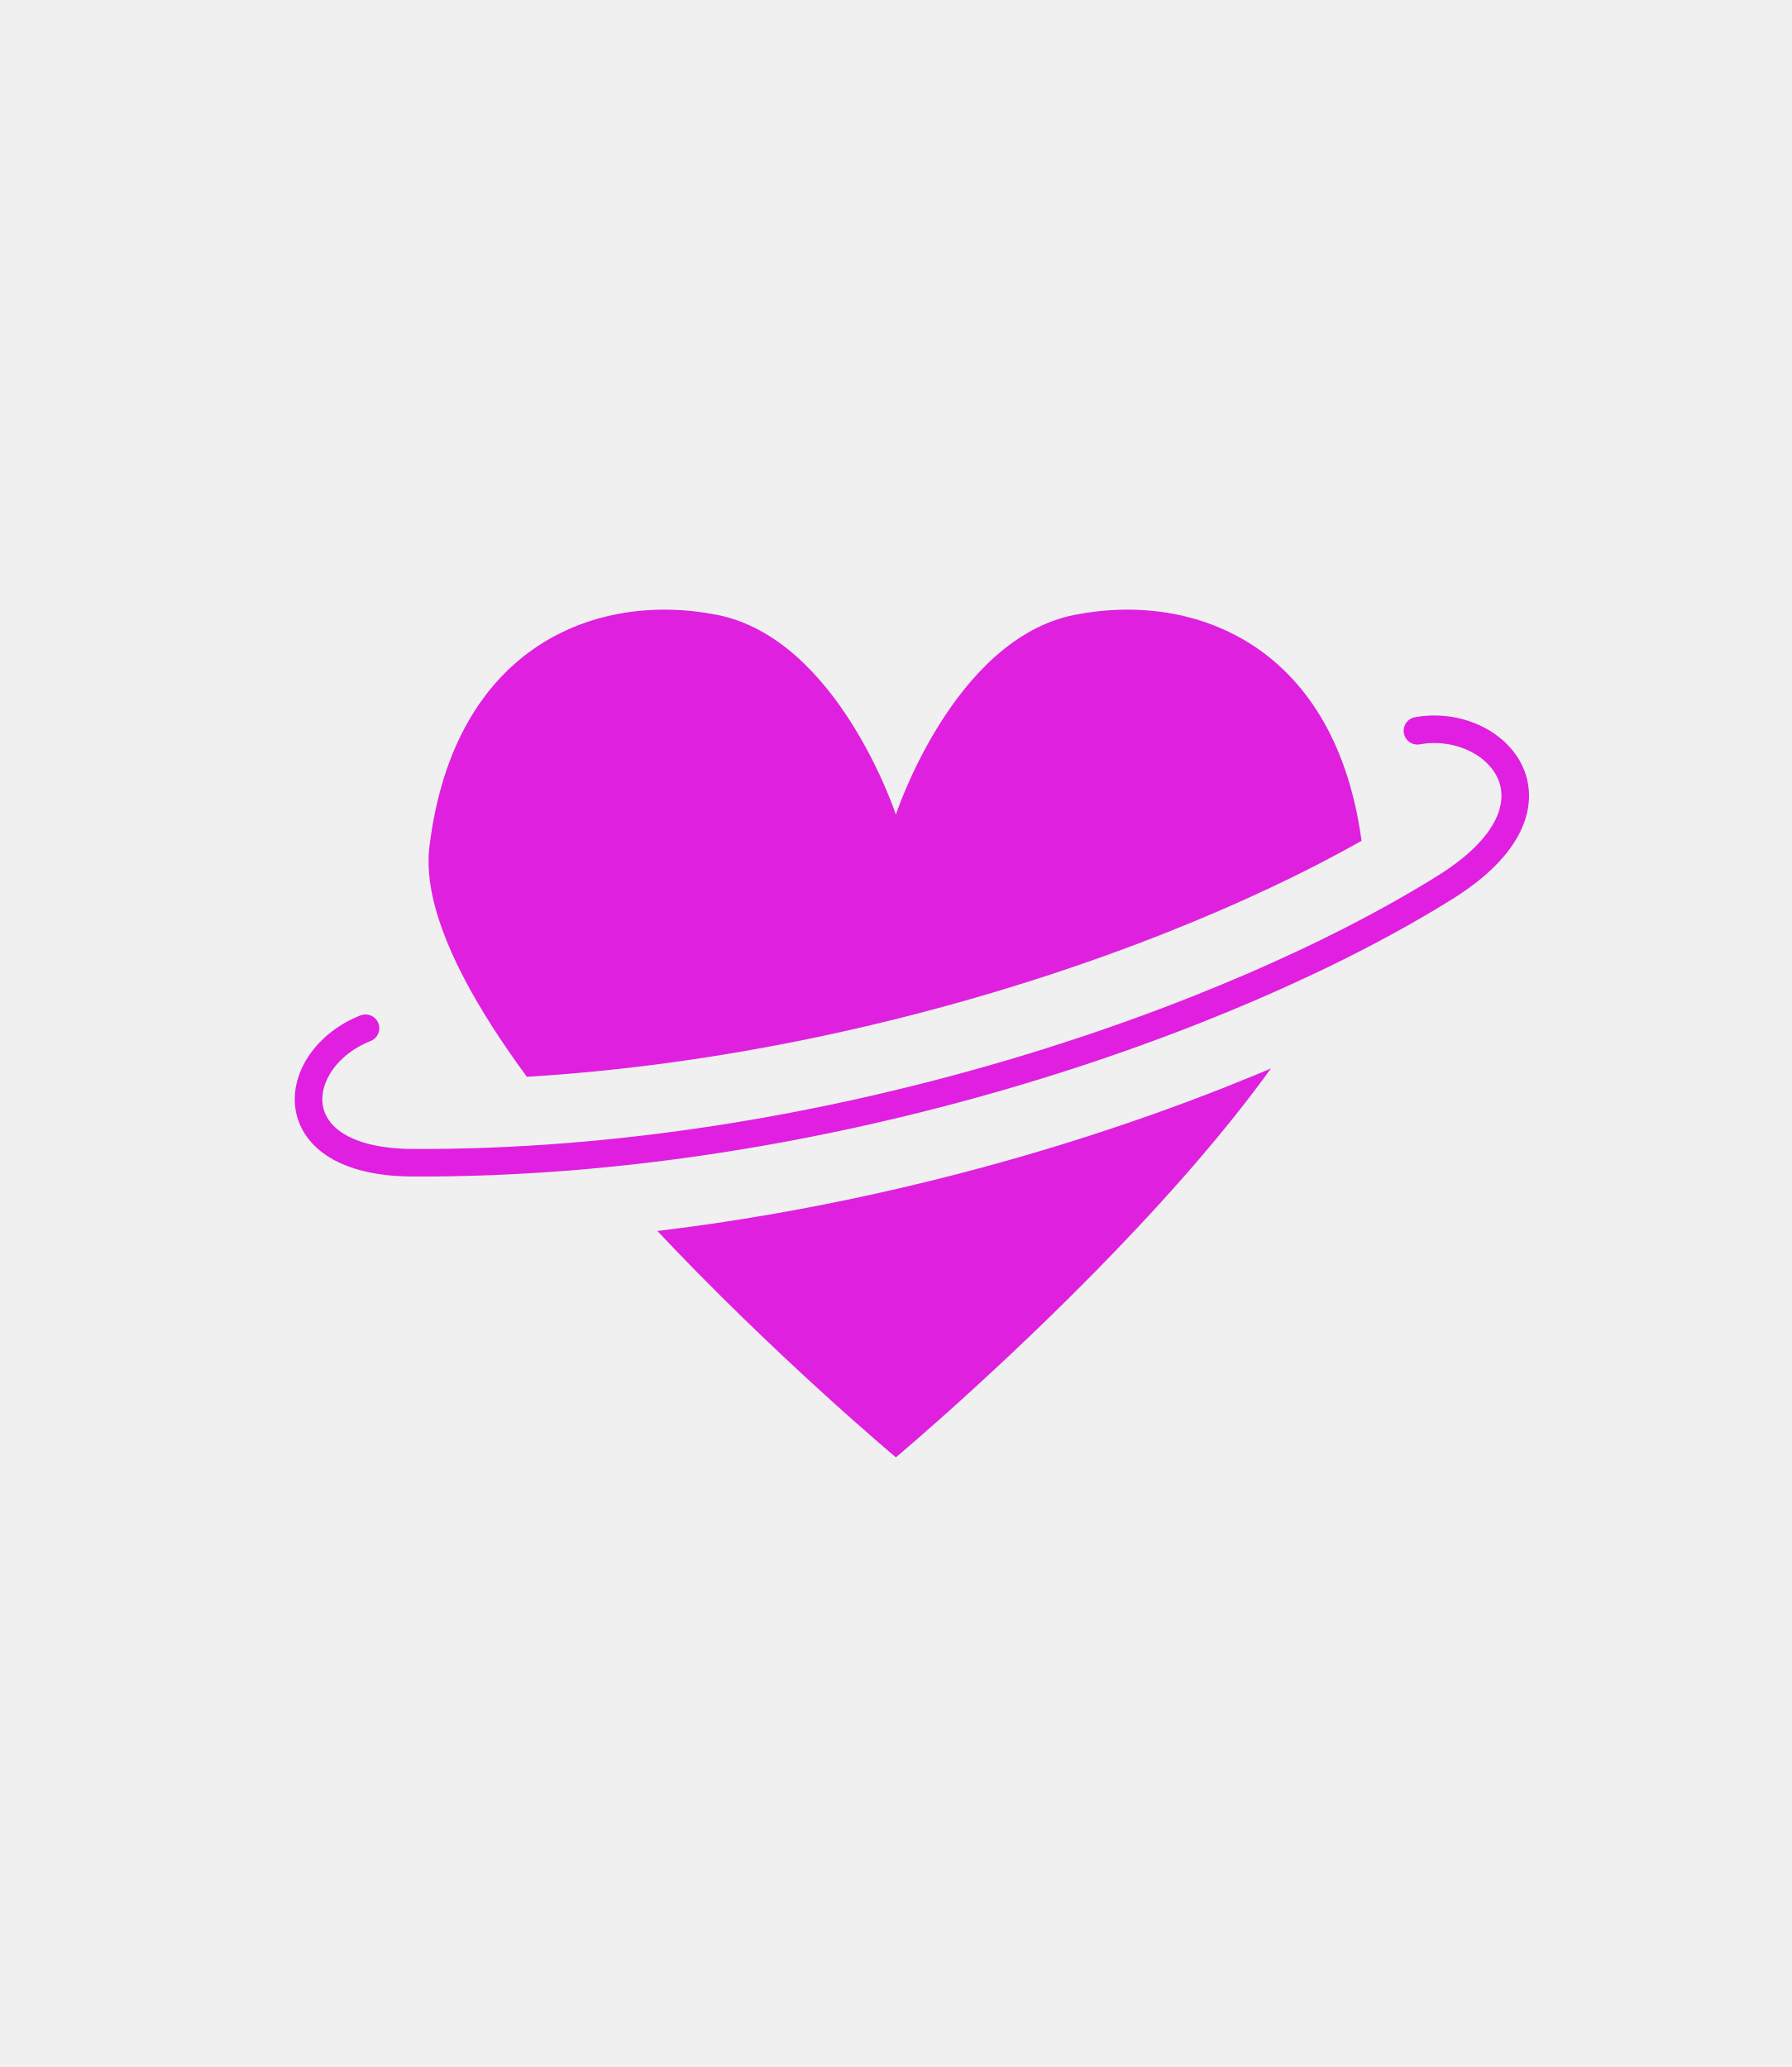
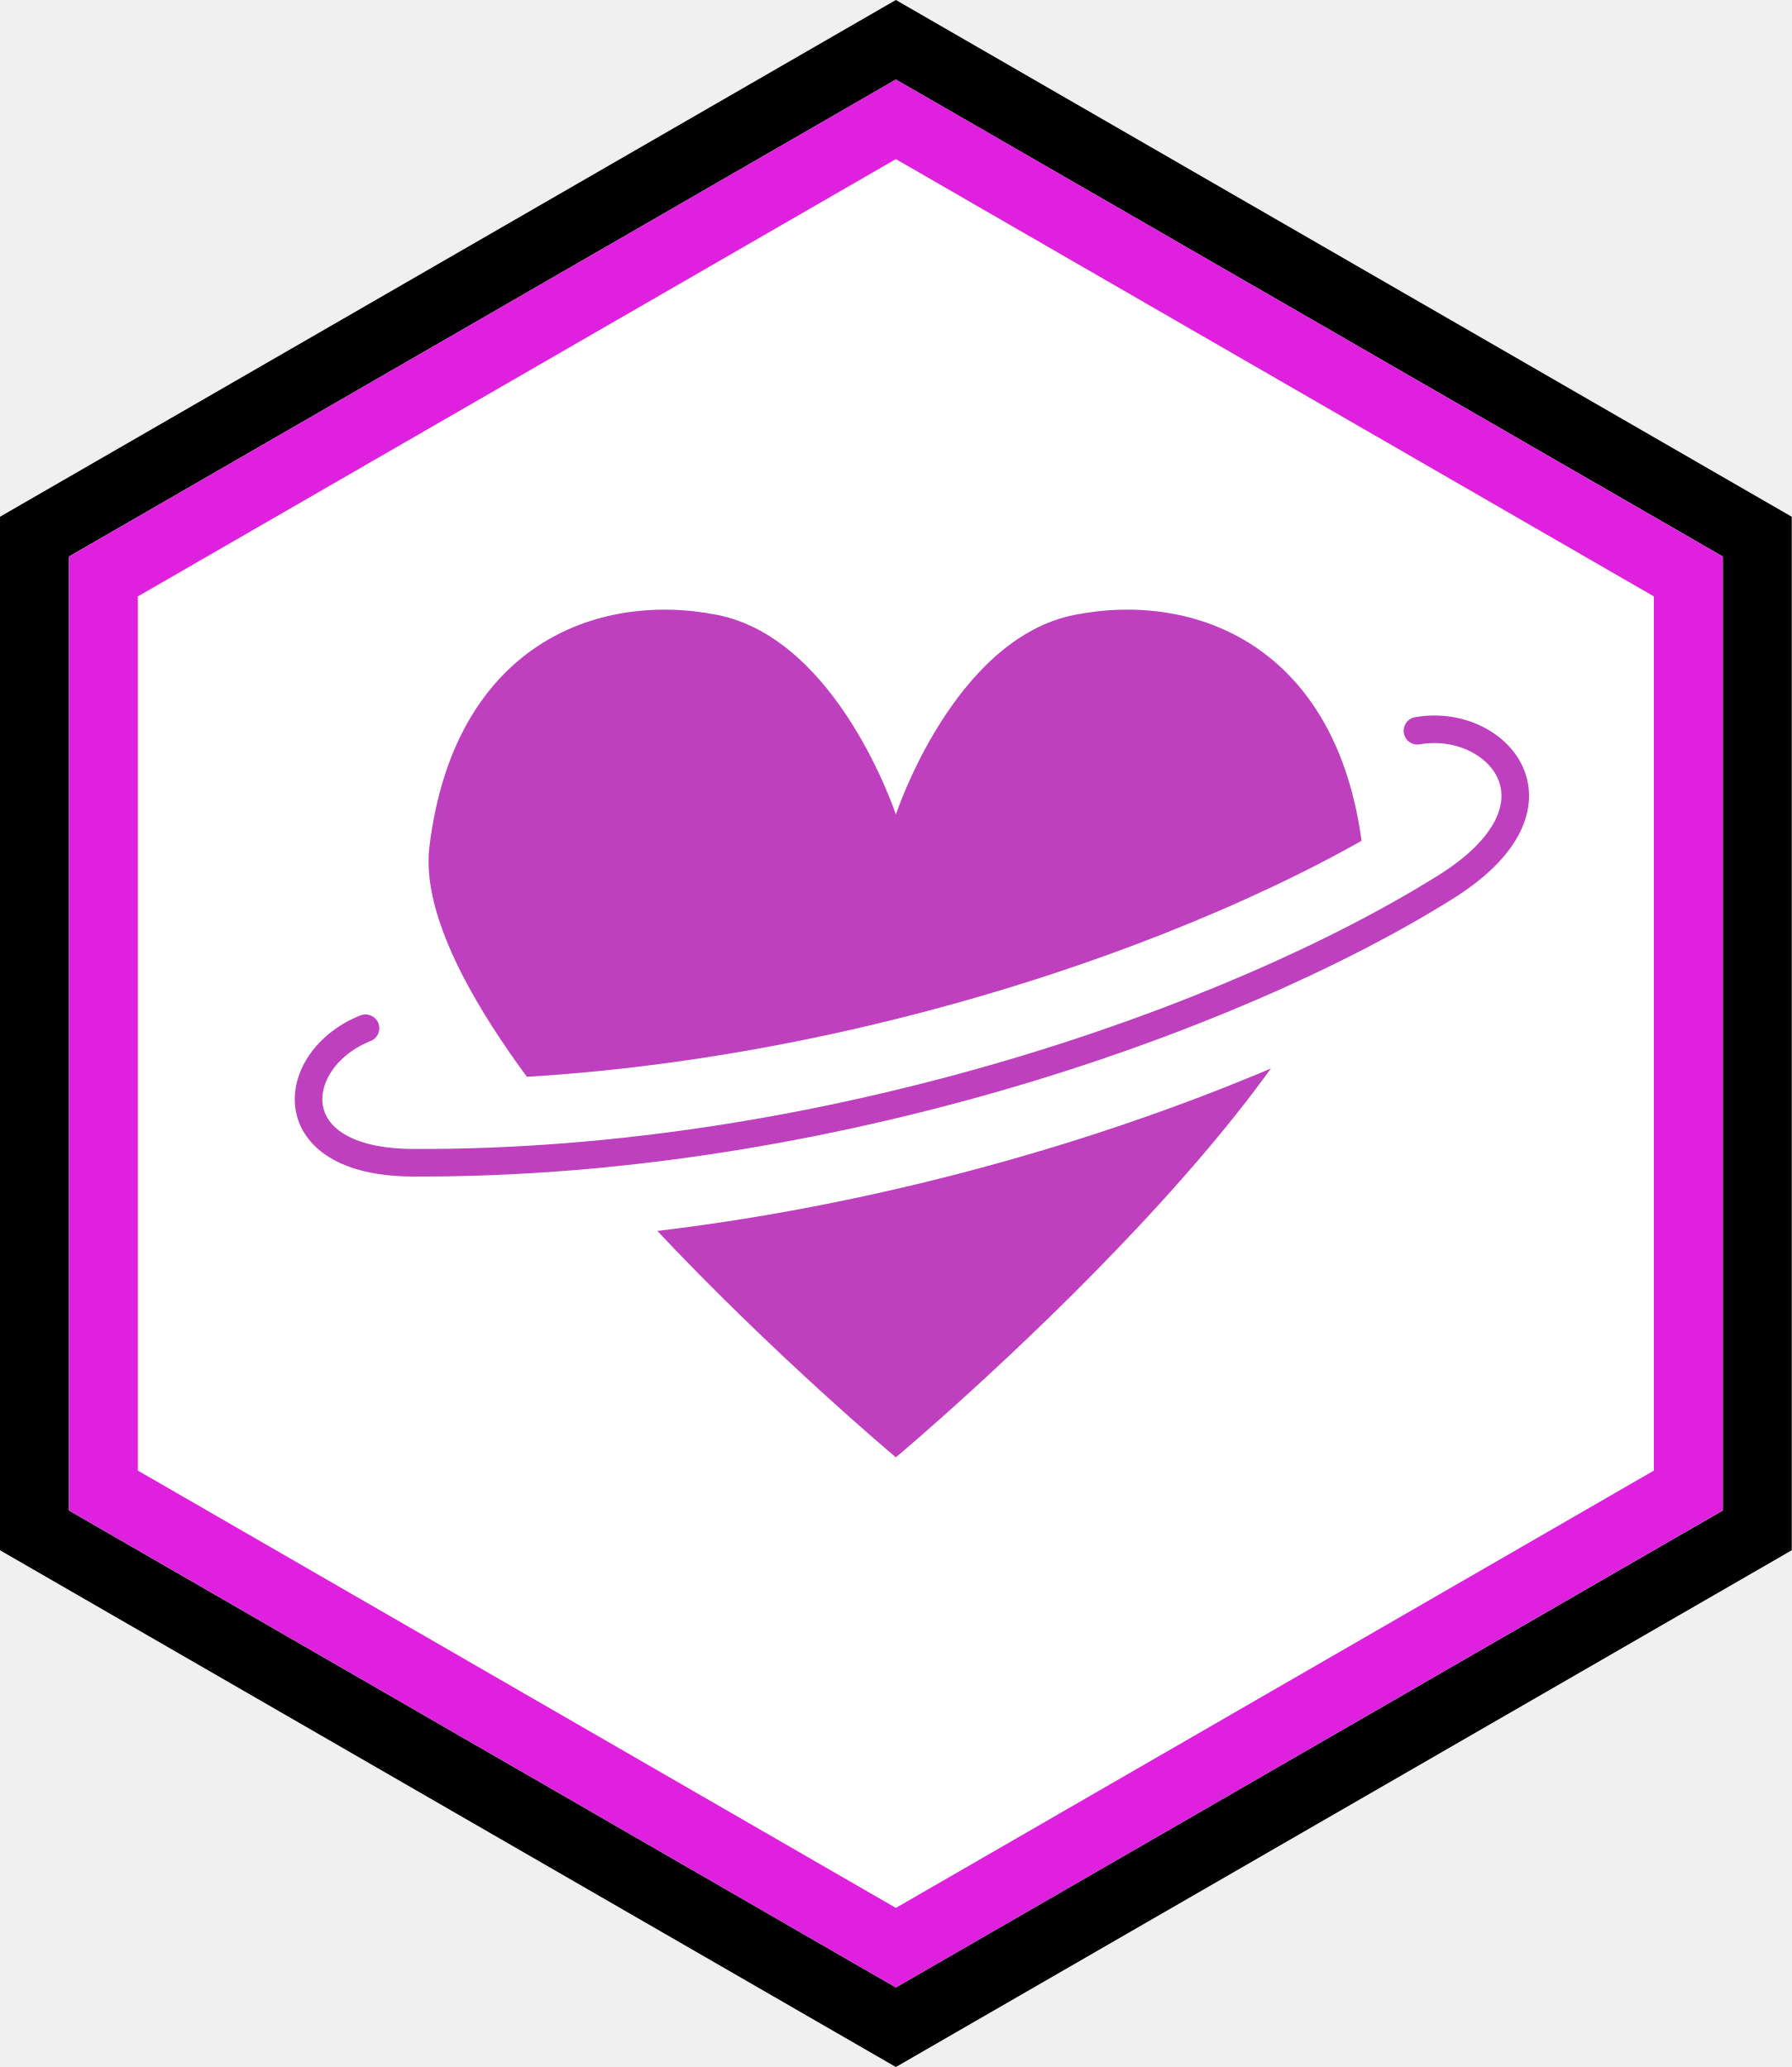
<svg xmlns="http://www.w3.org/2000/svg" viewBox="0 0 130 150" version="1.1" id="svg1" width="130" height="150" xml:space="preserve">
  <defs id="defs1">
    <mask maskUnits="userSpaceOnUse" id="mask-powermask-path-effect4">
      <path id="mask-powermask-path-effect4_box" style="fill:#ffffff;fill-opacity:1" d="M 30.095,43.242 H 99.905 V 106.758 H 30.095 Z" />
      <path style="fill:none;stroke:#000000;stroke-width:12;stroke-linecap:round;stroke-linejoin:round;stroke-dasharray:none" d="M 29.926,84.378 C 59.879,84.525 89.495,73.999 104.882,64.375" id="path4" />
    </mask>
    <filter id="mask-powermask-path-effect4_inverse" style="color-interpolation-filters:sRGB" height="100" width="100" x="-50" y="-50">
      <feColorMatrix id="mask-powermask-path-effect4_primitive1" values="1" type="saturate" result="fbSourceGraphic" />
      <feColorMatrix id="mask-powermask-path-effect4_primitive2" values="-1 0 0 0 1 0 -1 0 0 1 0 0 -1 0 1 0 0 0 1 0 " in="fbSourceGraphic" />
    </filter>
  </defs>
-   <path style="fill:#df20df;stroke:none;stroke-linecap:square;stroke-linejoin:round;fill-opacity:1" d="M 31.16,61.412 C 32.949,46.899 43.224,42.889 52.02,44.618 60.815,46.348 65,59.114 65,59.114 c 0,0 4.185,-12.766 12.98,-14.496 8.796,-1.73 19.071,2.281 20.86,16.794 C 100.628,75.925 65,105.758 65,105.758 c 0,0 -35.628,-29.833 -33.84,-44.346 z" id="path1" mask="url(#mask-powermask-path-effect4)" />
-   <path style="fill:none;stroke:#e01fe0;stroke-width:2;stroke-linecap:round;stroke-linejoin:round;stroke-dasharray:none;stroke-opacity:1" d="m 26.52,74.617 c -5.568,2.205 -6.487,9.712 3.405,9.761 29.953,0.147 59.57,-10.378 74.956,-20.003 9.554,-5.976 3.664,-12.371 -2.039,-11.343" id="path2" />
+   <polygon points="61.8,53.78 31,71.56 0.2,53.78 0.2,18.22 31,0.44 61.8,18.22 " fill="none" stroke="#ff3b57" stroke-width="1" id="hex-out" style="display:inline;mix-blend-mode:normal;fill:none;fill-opacity:1;stroke:#000000;stroke-width:2.465;stroke-dasharray:none;stroke-dashoffset:0;stroke-opacity:1" transform="matrix(2.029196,0,0,2.027961,2.09495,1.993413)" />
+   <path id="hex-in" style="display:inline;mix-blend-mode:normal;fill:#ffffff;stroke:#df20df;stroke-width:5;stroke-dasharray:none;stroke-opacity:1" d="m 7.5,41.838 c 0,22.108 0,44.216 0,66.324 19.167,11.06 38.333,22.12 57.5,33.18 19.167,-11.06 38.333,-22.12 57.5,-33.18 0,-22.108 0,-44.216 0,-66.324 C 103.333,30.778 84.167,19.718 65,8.658 45.833,19.718 26.667,30.778 7.5,41.838 Z" />
+   <path style="fill:#bf40bf;stroke:none;stroke-linecap:square;stroke-linejoin:round;fill-opacity:1" d="M 31.16,61.412 C 32.949,46.899 43.224,42.889 52.02,44.618 60.815,46.348 65,59.114 65,59.114 c 0,0 4.185,-12.766 12.98,-14.496 8.796,-1.73 19.071,2.281 20.86,16.794 C 100.628,75.925 65,105.758 65,105.758 c 0,0 -35.628,-29.833 -33.84,-44.346 z" id="path1" mask="url(#mask-powermask-path-effect4)" />
+   <path style="fill:none;stroke:#bf40bf;stroke-width:2;stroke-linecap:round;stroke-linejoin:round;stroke-dasharray:none;stroke-opacity:1" d="m 26.52,74.617 c -5.568,2.205 -6.487,9.712 3.405,9.761 29.953,0.147 59.57,-10.378 74.956,-20.003 9.554,-5.976 3.664,-12.371 -2.039,-11.343" id="path2" />
</svg>
